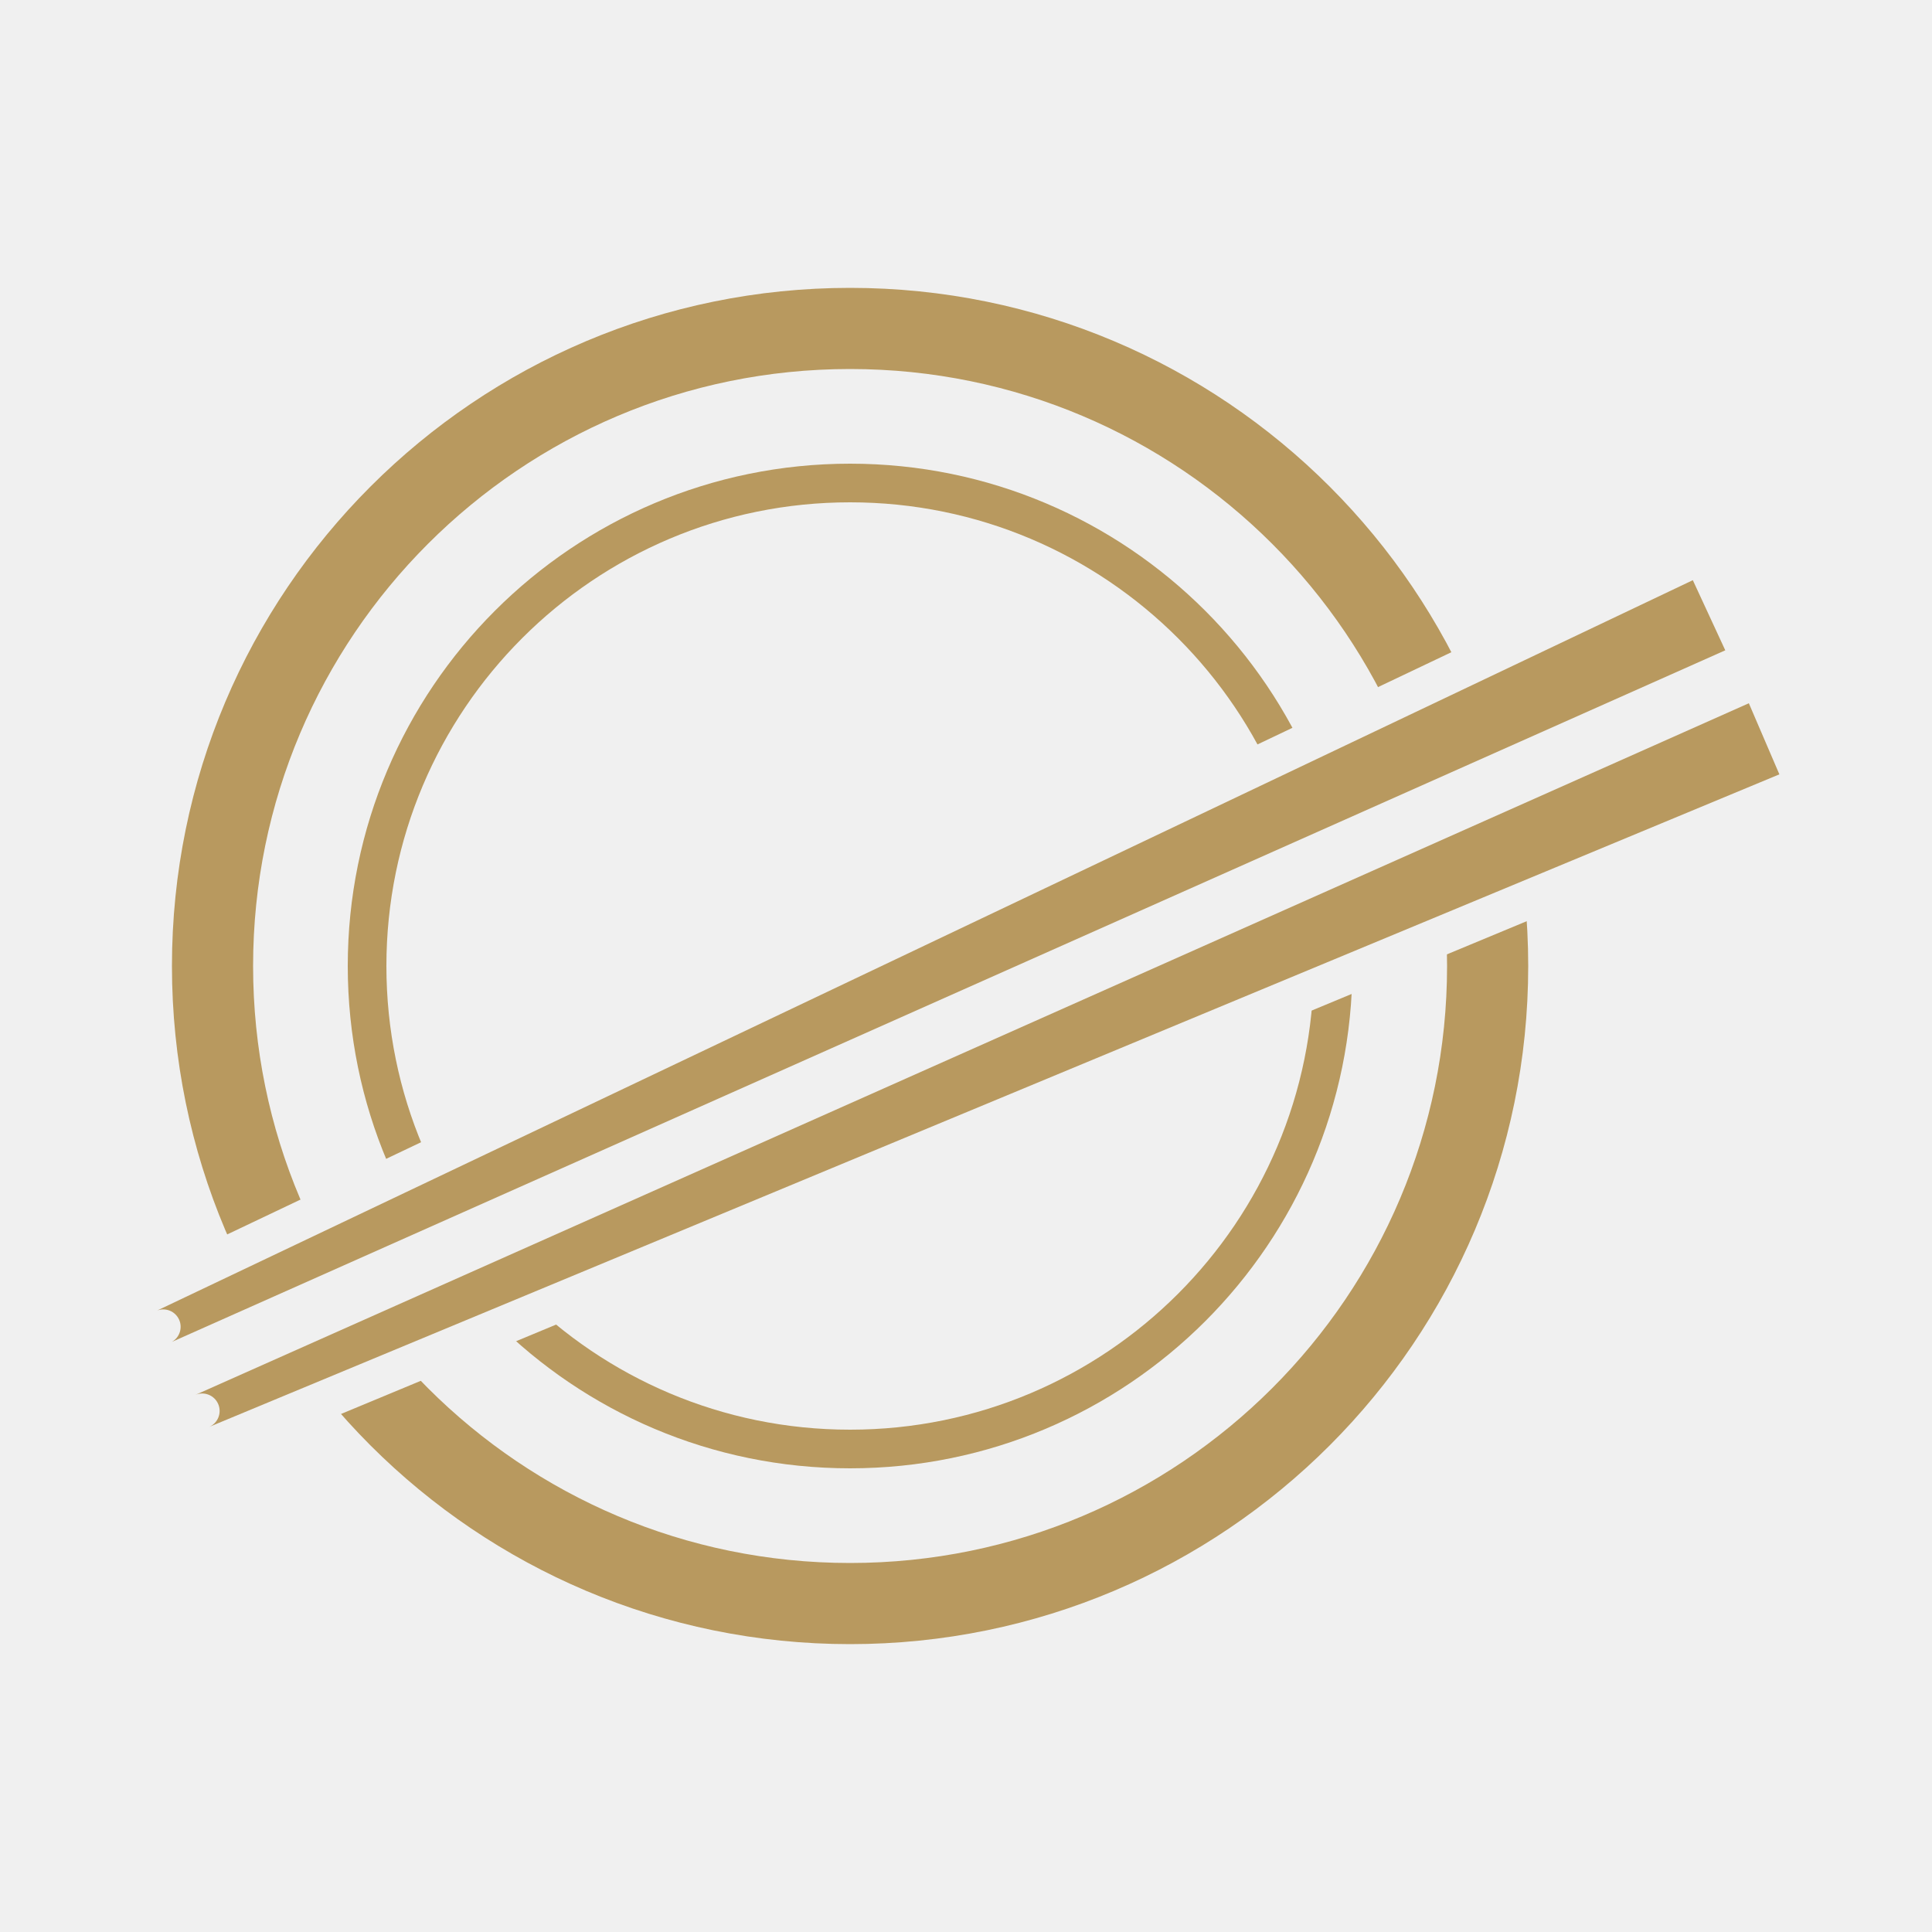
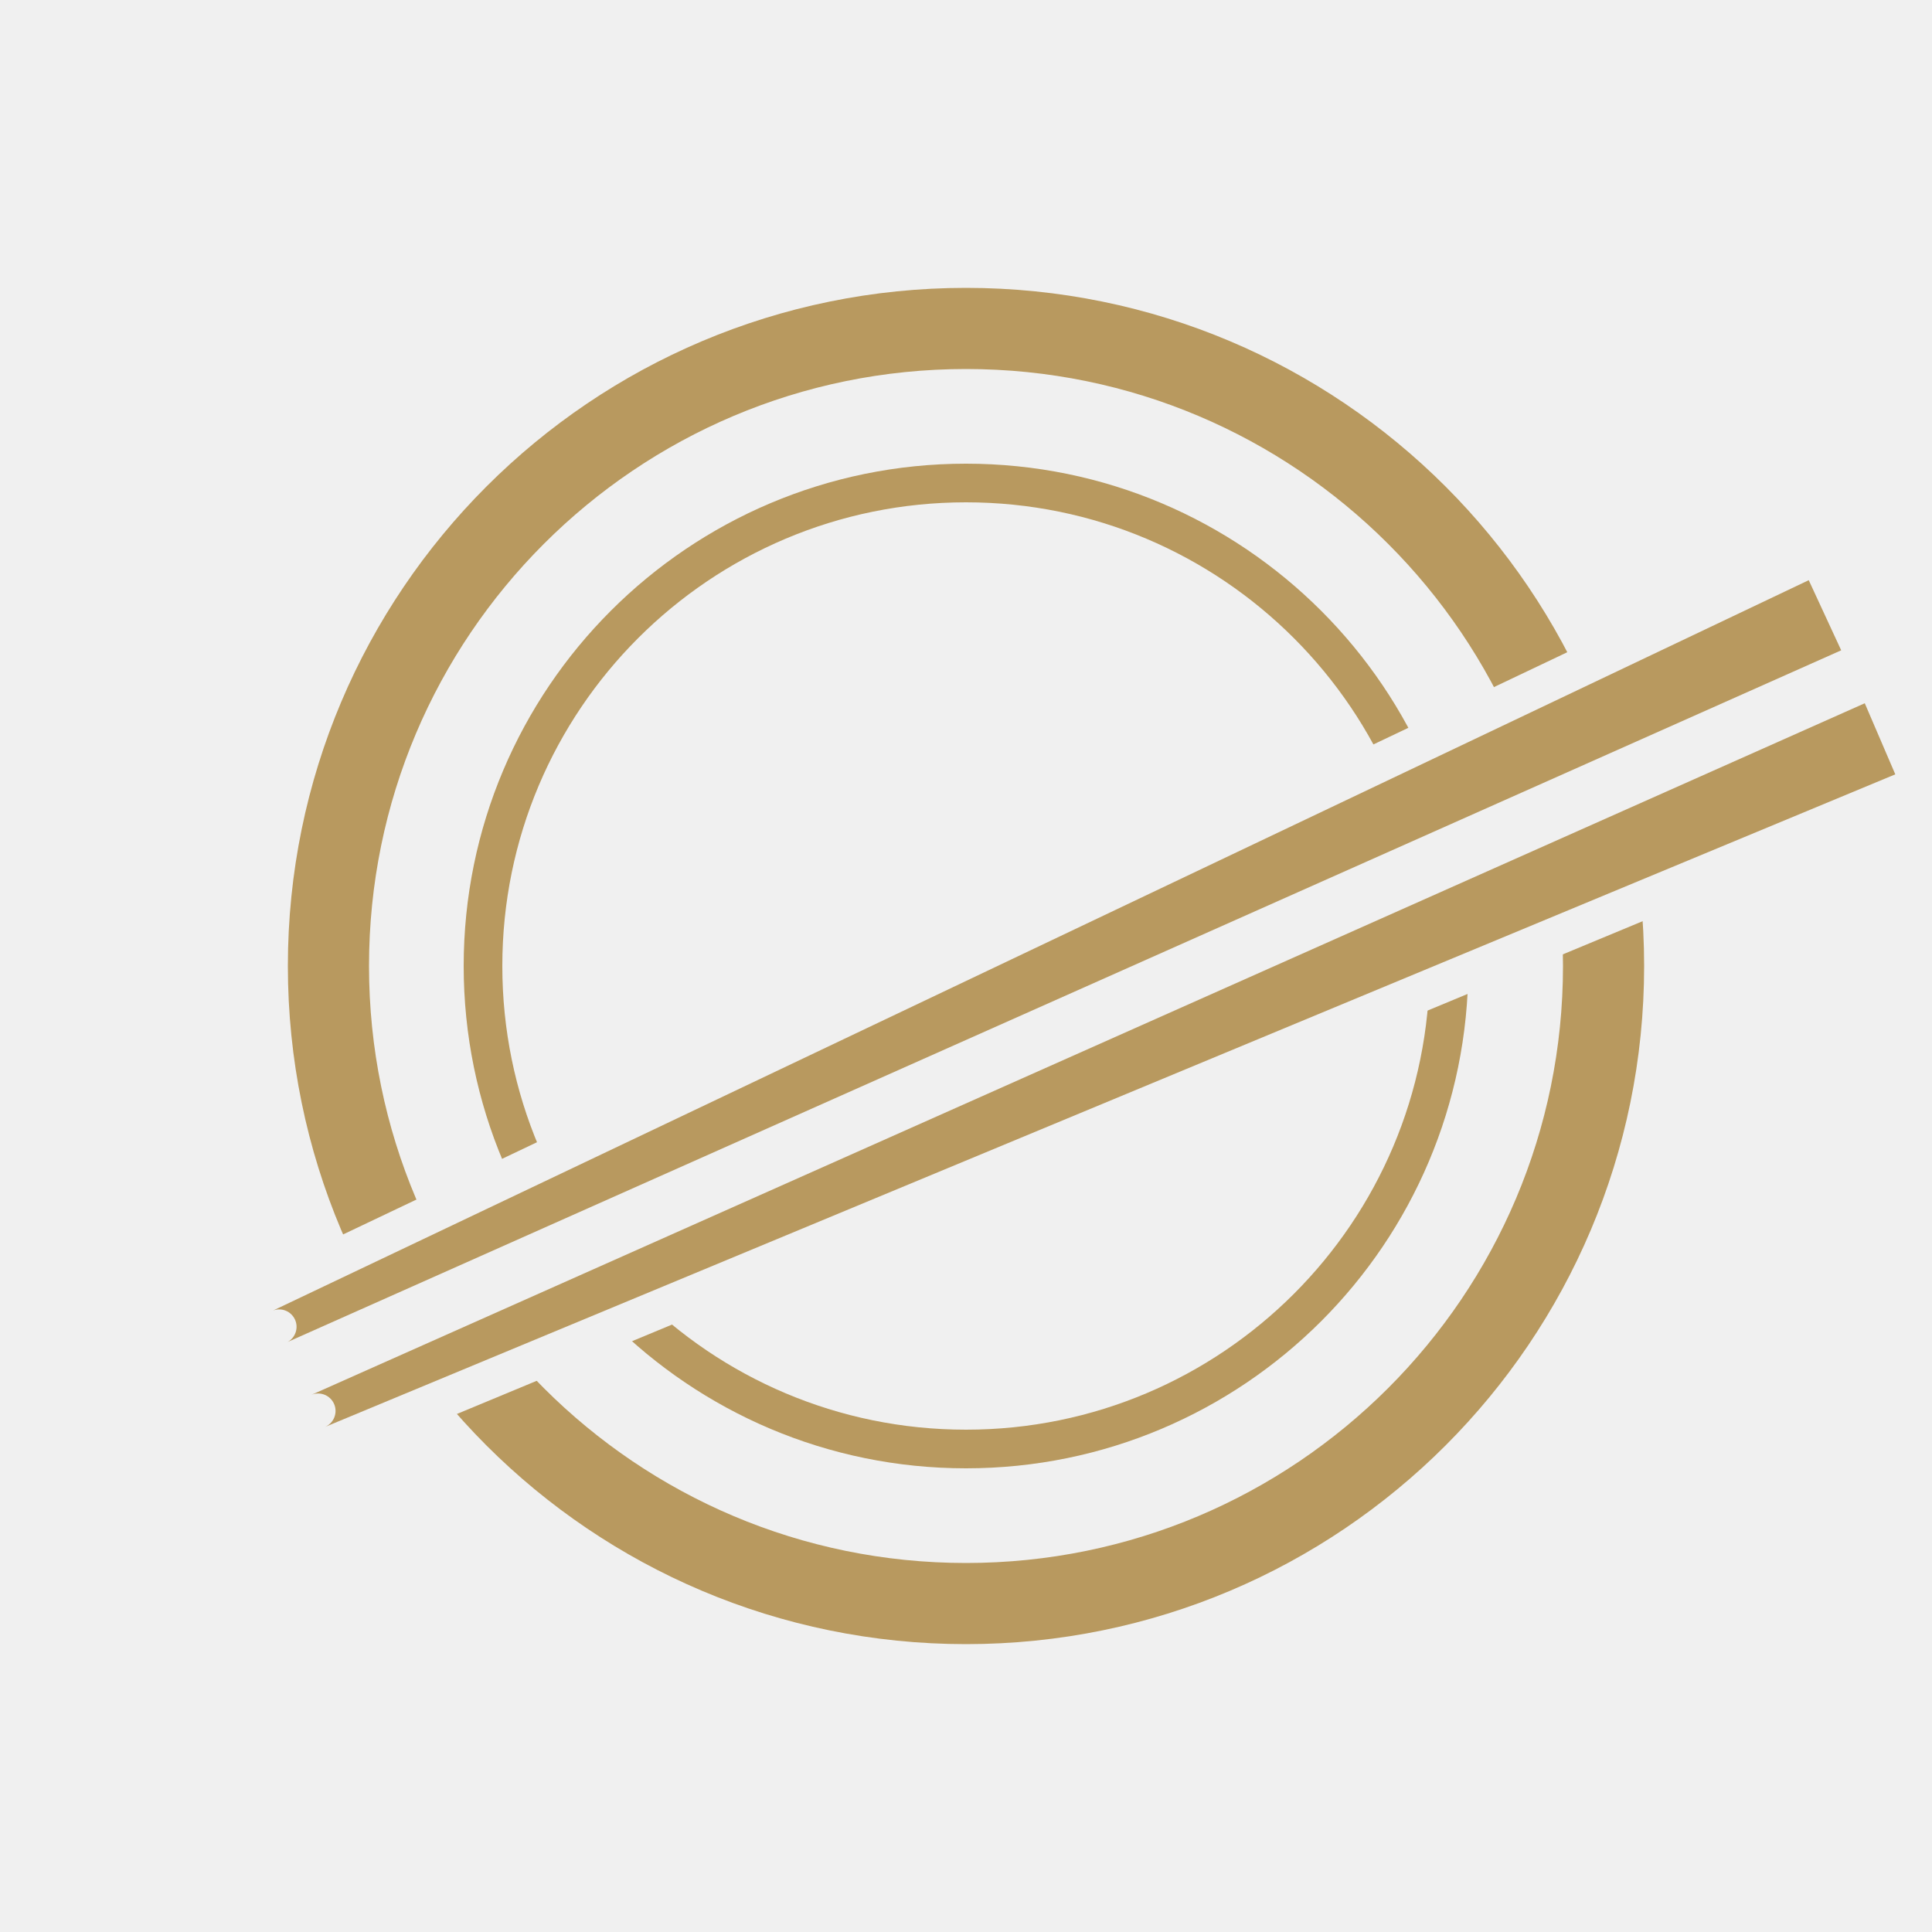
<svg xmlns="http://www.w3.org/2000/svg" viewBox="0 0 100.00 100.00" width="100" height="100" role="img" aria-label="HINAMI">
  <defs>
    <mask id="gap" maskUnits="userSpaceOnUse" x="-10" y="-10" width="120" height="120">
      <rect x="-10" y="-10" width="120" height="120" fill="white" />
-       <path d="M8.89 69.46 L89.30 33.66 L87.62 30.03 L8.14 67.83 A0.90 0.90 0 0 1 8.89 69.46 Z" fill="black" stroke="black" stroke-width="4" stroke-linejoin="round" />
-       <path d="M10.82 73.86 L92.10 40.08 L90.52 36.40 L10.11 72.20 A0.90 0.90 0 0 1 10.82 73.86 Z" fill="black" stroke="black" stroke-width="4" stroke-linejoin="round" />
+       <path d="M14.89 69.46 L95.30 33.66 L93.62 30.03 L14.14 67.83 A0.90 0.90 0 0 1 14.89 69.46 Z" fill="black" stroke="black" stroke-width="4" stroke-linejoin="round" />
+       <path d="M16.82 73.86 L98.10 40.08 L96.52 36.40 L16.11 72.20 A0.90 0.90 0 0 1 16.82 73.86 Z" fill="black" stroke="black" stroke-width="4" stroke-linejoin="round" />
    </mask>
  </defs>
  <g mask="url(#gap)">
-     <circle cx="44" cy="50" r="33" fill="none" stroke="#B8995F" stroke-width="4.2" />
-     <circle cx="44" cy="50" r="25" fill="none" stroke="#B8995F" stroke-width="2.0" />
+     <circle cx="50" cy="50" r="33" fill="none" stroke="#B8995F" stroke-width="4.2" />
+     <circle cx="50" cy="50" r="25" fill="none" stroke="#B8995F" stroke-width="2.0" />
  </g>
-   <path d="M8.89 69.46 L89.30 33.66 L87.62 30.03 L8.14 67.83 A0.90 0.90 0 0 1 8.89 69.46 Z" fill="#B8995F" />
-   <path d="M10.82 73.86 L92.10 40.08 L90.52 36.40 L10.11 72.20 A0.90 0.90 0 0 1 10.82 73.86 Z" fill="#B8995F" />
+   <path d="M14.89 69.46 L95.30 33.66 L93.62 30.03 L14.14 67.83 A0.90 0.90 0 0 1 14.89 69.46 Z" fill="#B8995F" />
+   <path d="M16.82 73.86 L98.10 40.08 L96.52 36.40 L16.11 72.20 A0.90 0.90 0 0 1 16.82 73.86 Z" fill="#B8995F" />
</svg>
